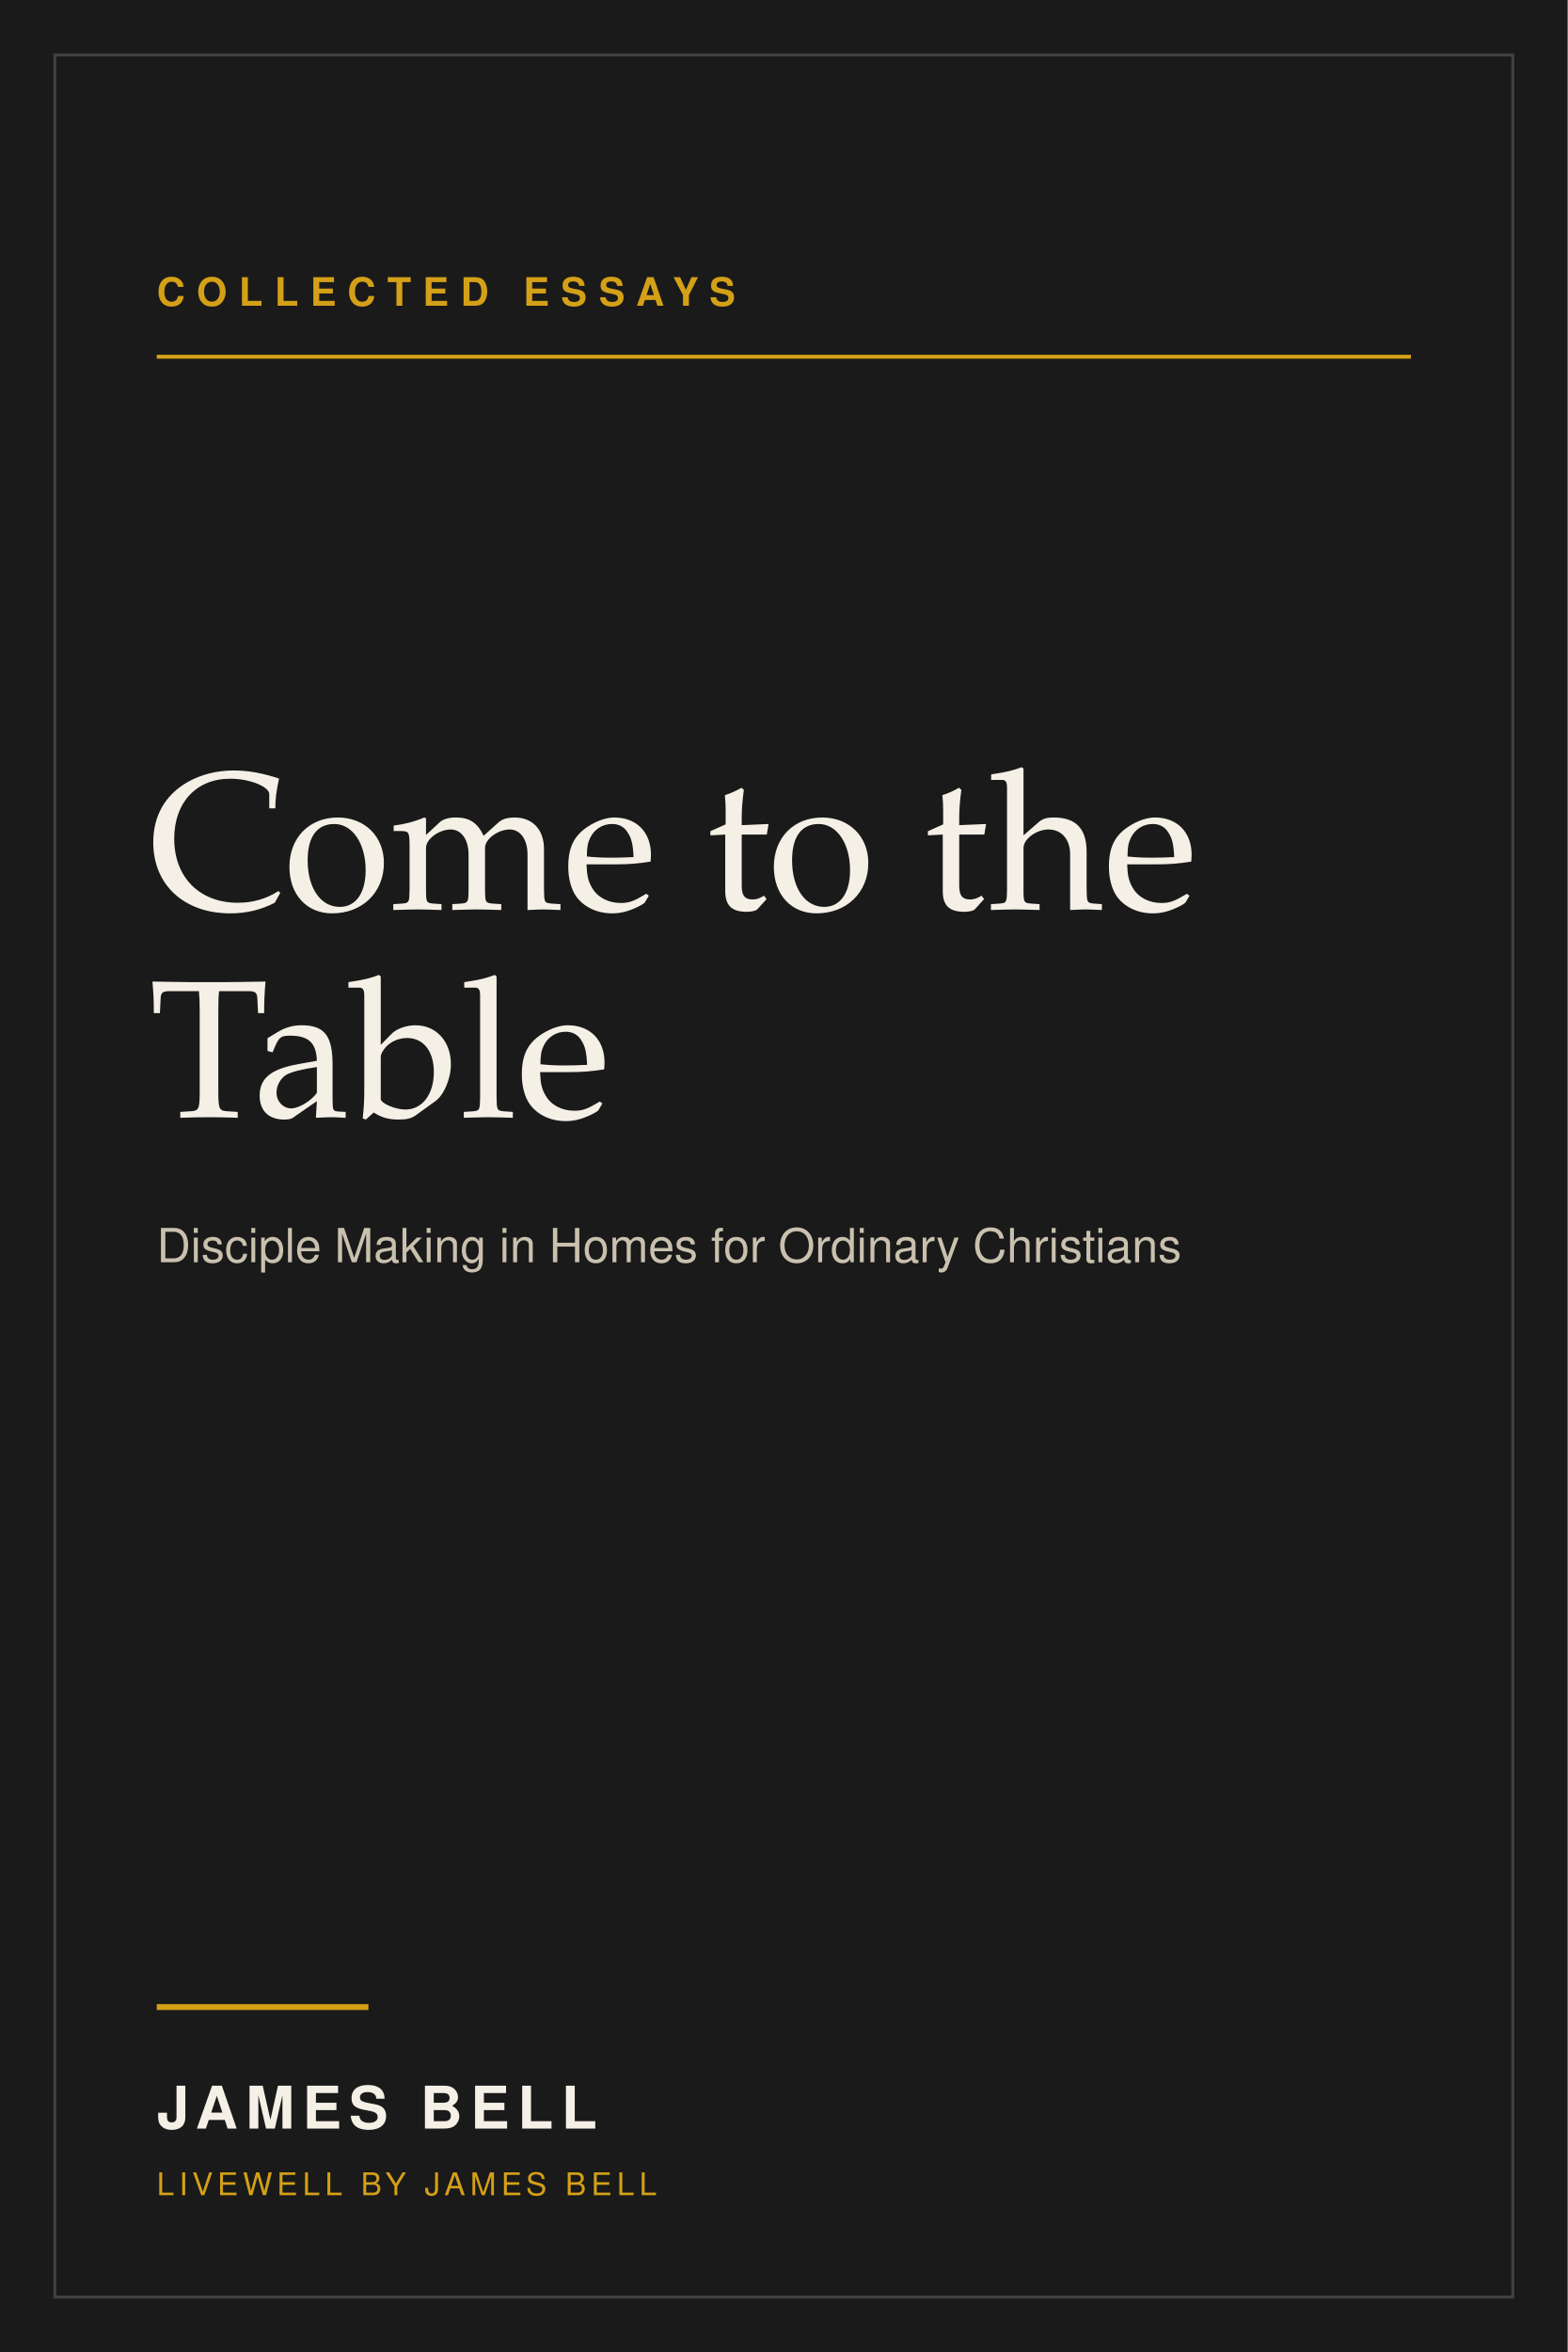
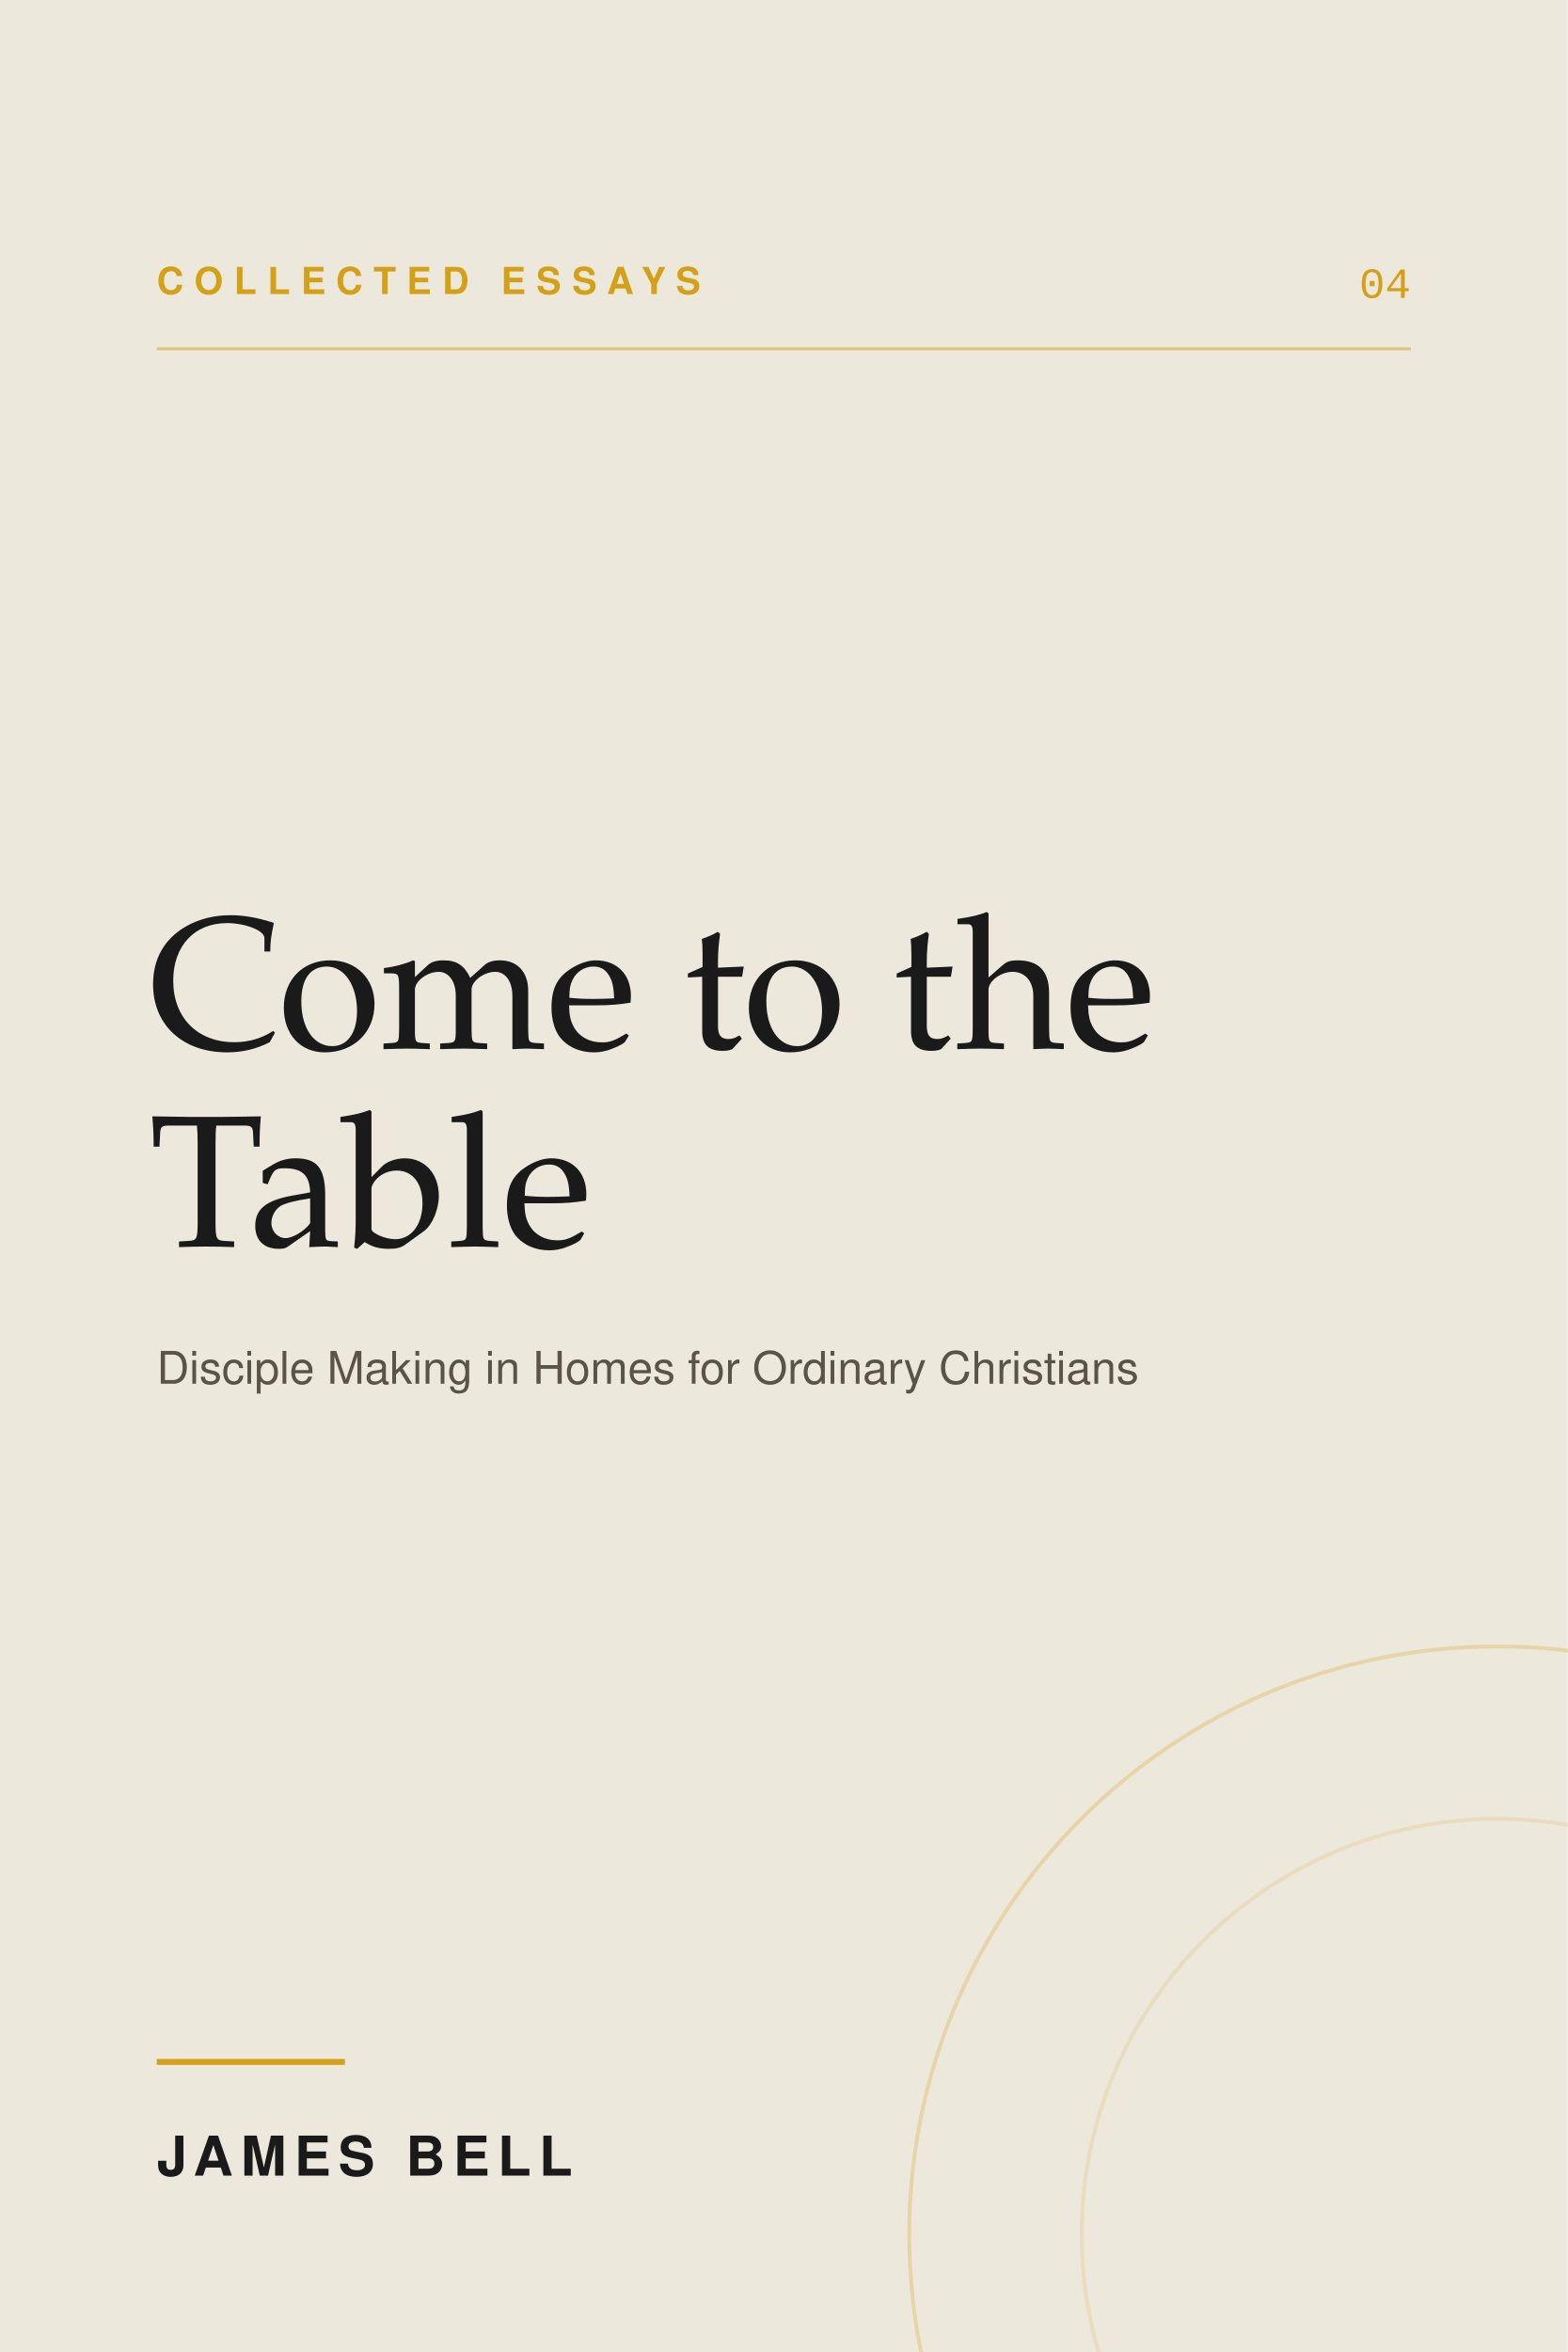
<svg xmlns="http://www.w3.org/2000/svg" width="800" height="1200" viewBox="0 0 800 1200" role="img" aria-label="Come to the Table by James Bell">
-   <rect width="800" height="1200" fill="#1A1A1A" />
-   <rect x="28" y="28" width="744" height="1144" fill="none" stroke="#F5F0E6" stroke-width="1.5" opacity="0.18" />
-   <text x="80" y="156" font-family="Helvetica, Arial, sans-serif" font-size="20" letter-spacing="6" font-weight="700" fill="#D4A017">COLLECTED ESSAYS</text>
-   <line x1="80" y1="182" x2="720" y2="182" stroke="#D4A017" stroke-width="2" />
-   <text x="76" y="464" font-family="Palatino, 'Palatino Linotype', Georgia, serif" font-size="100" font-weight="400" fill="#F5F0E6">Come to the</text>
-   <text x="76" y="570" font-family="Palatino, 'Palatino Linotype', Georgia, serif" font-size="100" font-weight="400" fill="#F5F0E6">Table</text>
-   <text x="80" y="644" font-family="Helvetica, Arial, sans-serif" font-size="24" fill="#C9C1AE">Disciple Making in Homes for Ordinary Christians</text>
-   <line x1="80" y1="1024" x2="188" y2="1024" stroke="#D4A017" stroke-width="3" />
-   <text x="80" y="1086" font-family="Helvetica, Arial, sans-serif" font-size="30" letter-spacing="4" font-weight="700" fill="#F5F0E6">JAMES BELL</text>
-   <text x="80" y="1120" font-family="Helvetica, Arial, sans-serif" font-size="16" letter-spacing="2.5" fill="#D4A017">LIVEWELL BY JAMES BELL</text>
+   <rect width="800" height="1200" fill="#EDE8DC" />
+   <circle cx="764" cy="1140" r="300" fill="none" stroke="#D4A017" stroke-width="2" opacity="0.26" />
+   <circle cx="764" cy="1140" r="212" fill="none" stroke="#D4A017" stroke-width="2" opacity="0.16" />
+   <text x="80" y="150" font-family="Helvetica, Arial, sans-serif" font-size="19" letter-spacing="5.5" font-weight="700" fill="#D4A017">COLLECTED ESSAYS</text>
+   <text x="720" y="152" text-anchor="end" font-family="'JetBrains Mono', 'Courier New', monospace" font-size="22" fill="#D4A017">04</text>
+   <line x1="80" y1="178" x2="720" y2="178" stroke="#D4A017" stroke-width="1.5" opacity="0.5" />
+   <text x="76" y="535" font-family="Palatino, 'Palatino Linotype', Georgia, serif" font-size="96" font-weight="400" fill="#1A1A1A">Come to the</text>
+   <text x="76" y="636" font-family="Palatino, 'Palatino Linotype', Georgia, serif" font-size="96" font-weight="400" fill="#1A1A1A">Table</text>
+   <text x="80" y="706" font-family="Helvetica, Arial, sans-serif" font-size="23" fill="#5A5448">Disciple Making in Homes for Ordinary Christians</text>
+   <line x1="80" y1="1052" x2="176" y2="1052" stroke="#D4A017" stroke-width="3" />
+   <text x="80" y="1110" font-family="Helvetica, Arial, sans-serif" font-size="28" letter-spacing="4" font-weight="700" fill="#1A1A1A">JAMES BELL</text>
</svg>
